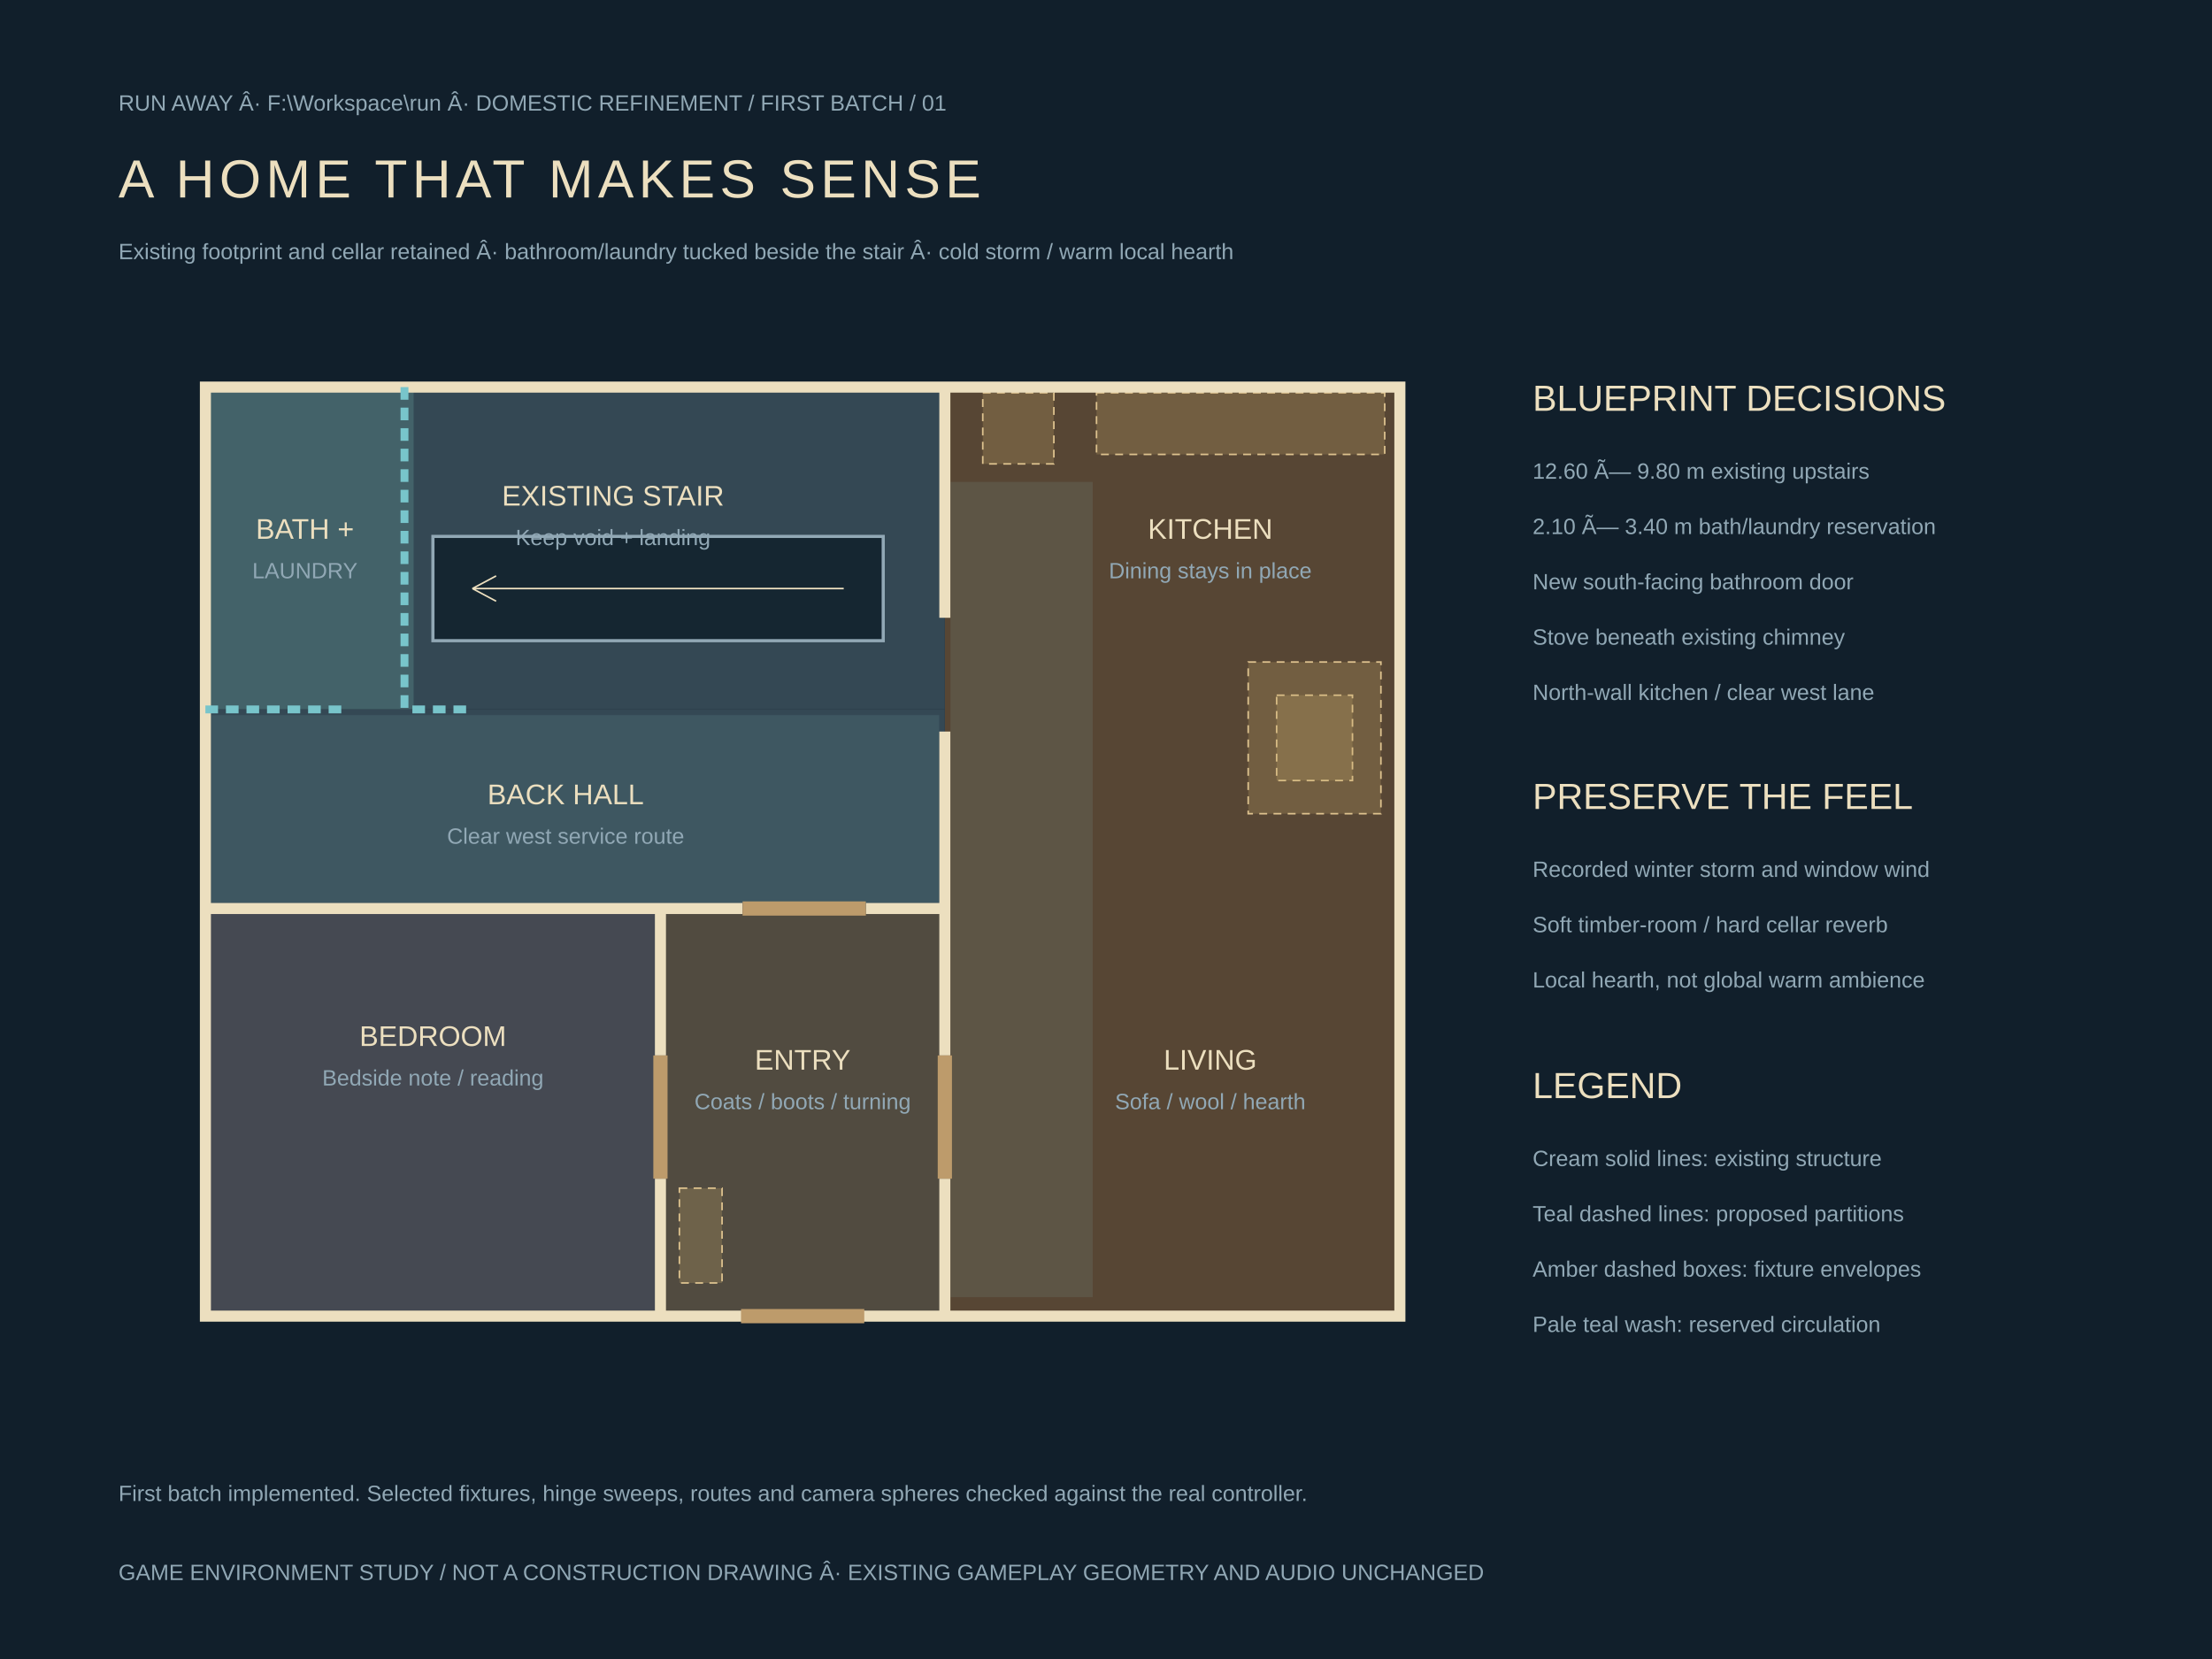
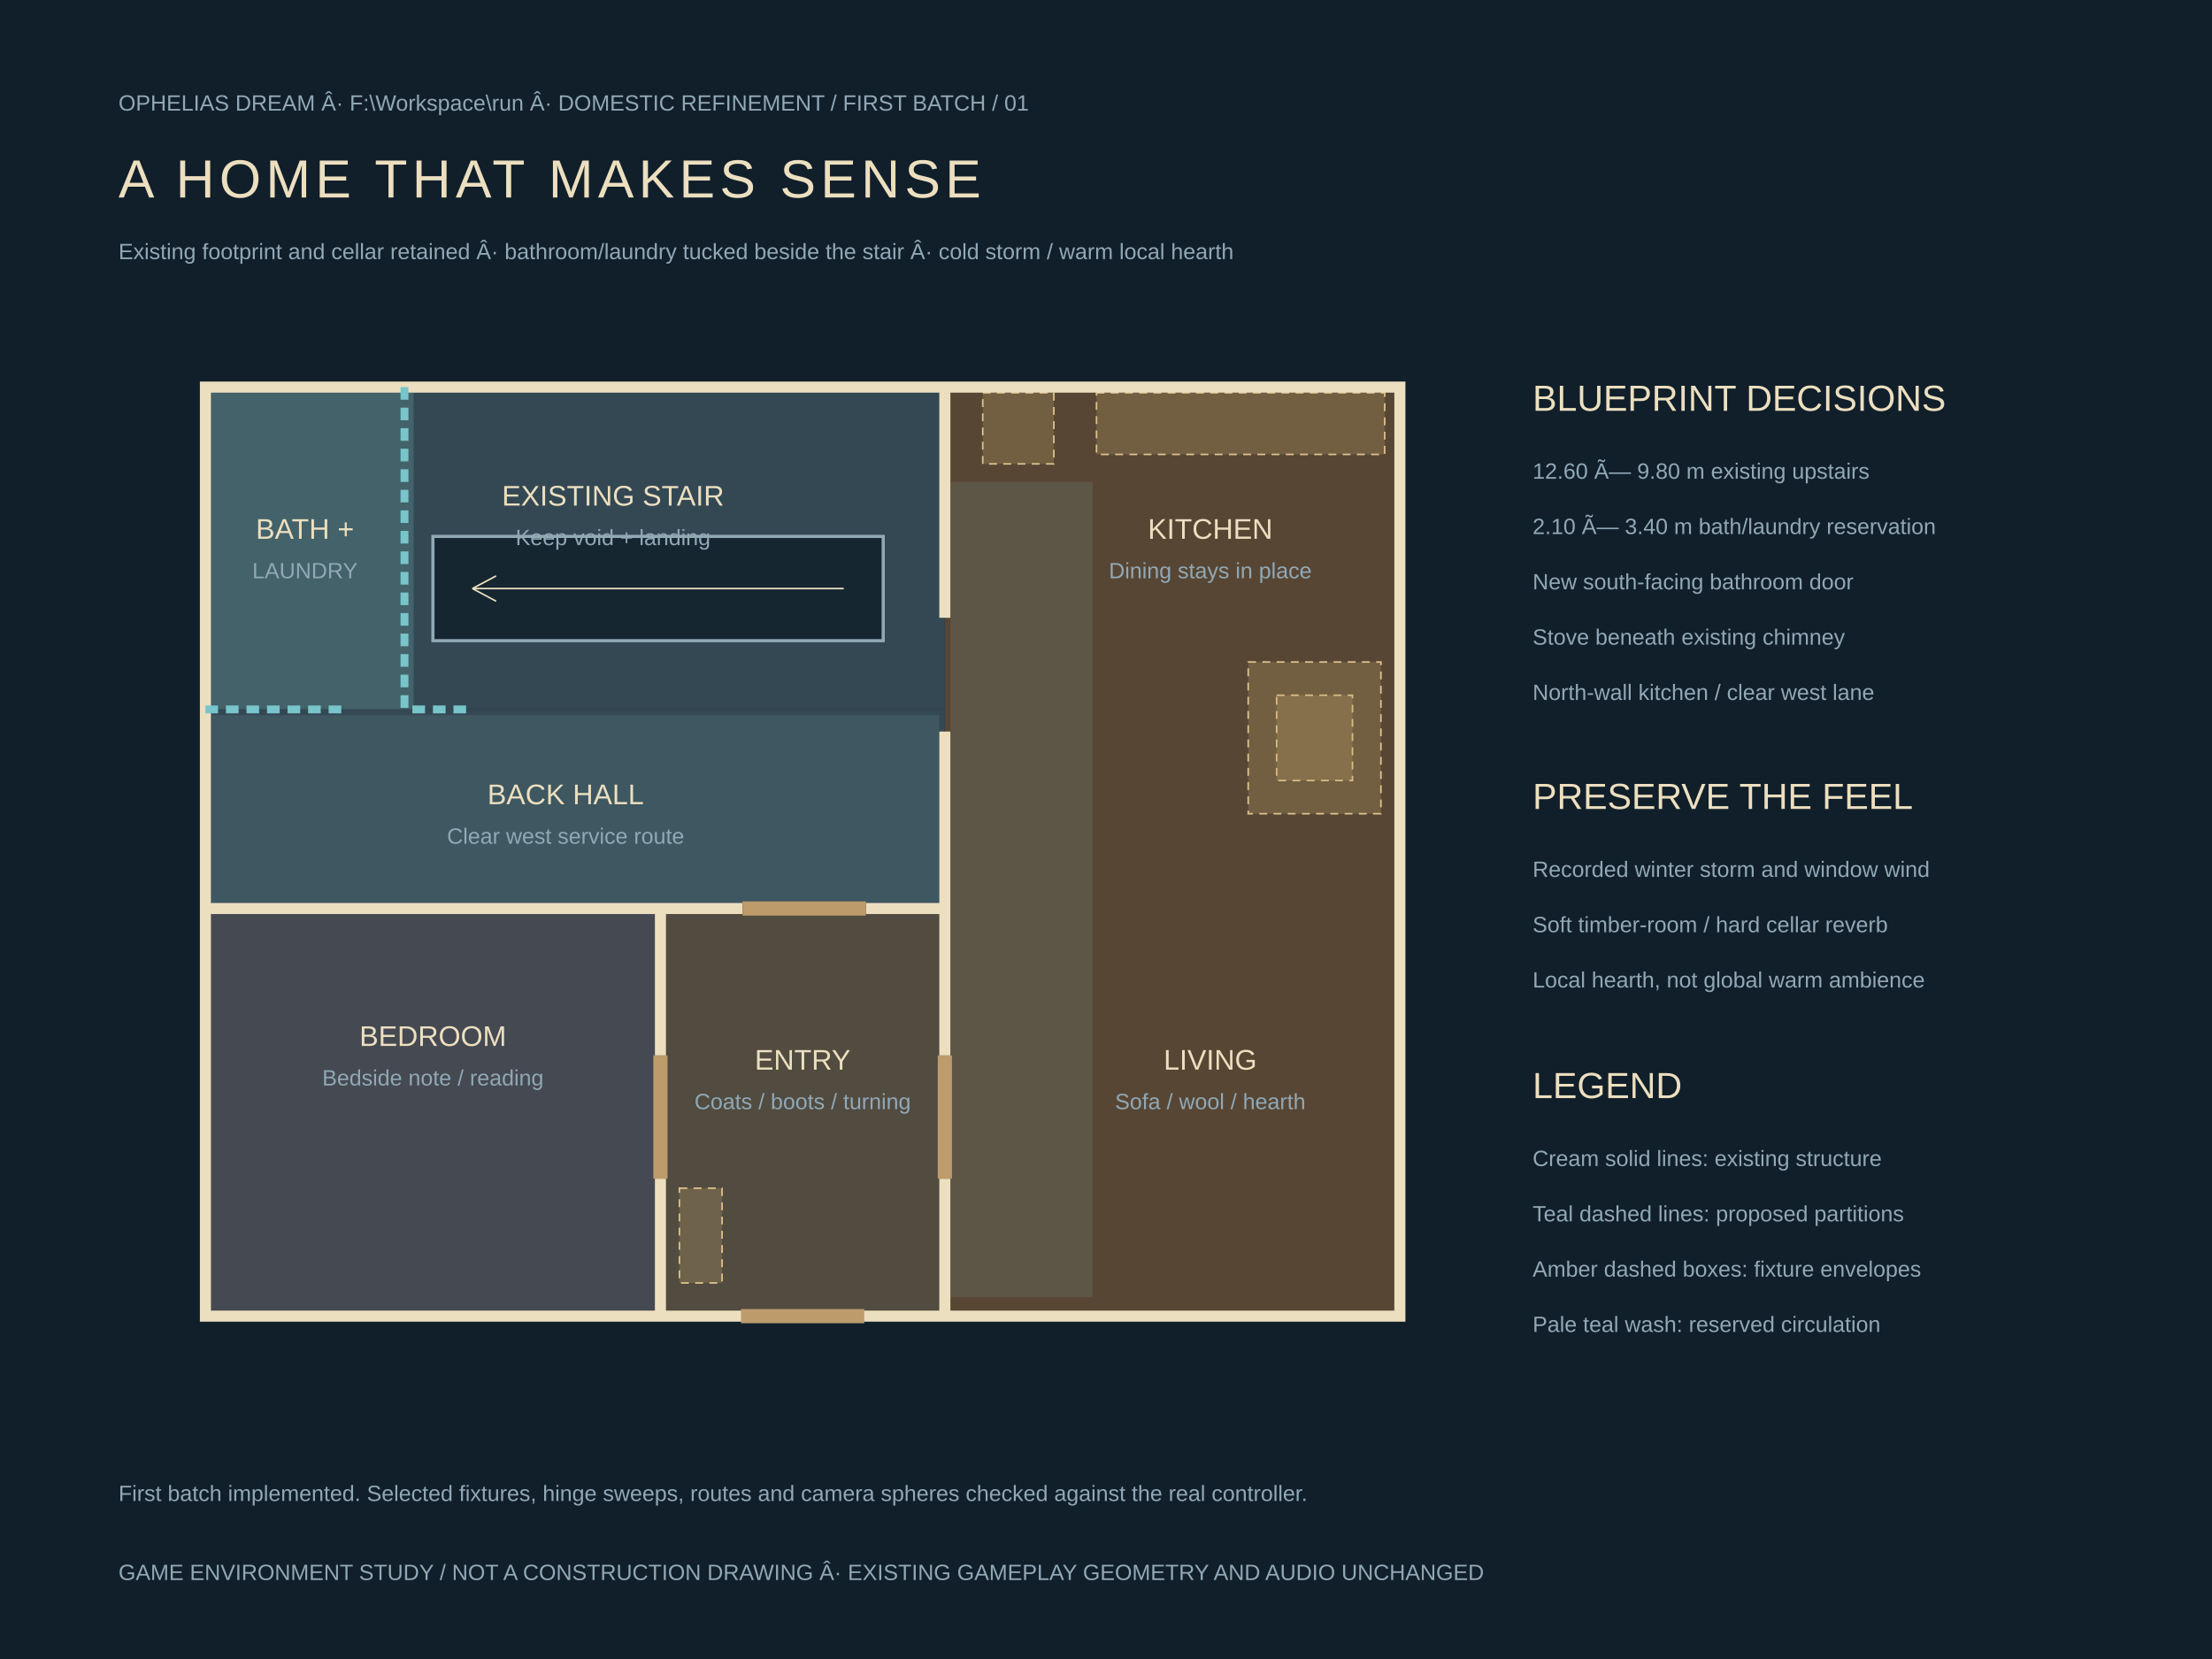
<svg xmlns="http://www.w3.org/2000/svg" width="1400" height="1050" viewBox="0 0 1400 1050">
  <rect width="1400" height="1050" fill="#111f2b" />
  <style>text{font-family:Segoe UI,Arial,sans-serif;fill:#ecdfbf}.small{font-size:14px;fill:#91a8b5}.wall{stroke:#ecdfbf;stroke-width:7;fill:none}</style>
-   <text x="75" y="70" class="small">RUN AWAY Â· F:\Workspace\run Â· DOMESTIC REFINEMENT / FIRST BATCH / 01</text>
+   <text x="75" y="70" class="small">OPHELIAS DREAM Â· F:\Workspace\run Â· DOMESTIC REFINEMENT / FIRST BATCH / 01</text>
  <text x="75" y="125" font-size="34" letter-spacing="3">A HOME THAT MAKES SENSE</text>
  <text x="75" y="164" class="small">Existing footprint and cellar retained Â· bathroom/laundry tucked beside the stair Â· cold storm / warm local hearth</text>
  <rect x="130.0" y="575.0" width="288.0" height="258" fill="#454952" />
  <rect x="418.0" y="575.0" width="180.0" height="258" fill="#514b40" />
  <rect x="598.0" y="245.0" width="288.0" height="588.0" fill="#574634" />
  <rect x="130.0" y="245.0" width="132.0" height="204" fill="#436269" />
  <rect x="130.0" y="449.0" width="468.0" height="126.0" fill="#344854" />
  <rect x="262.0" y="245.0" width="336.0" height="204" fill="#344854" />
  <rect x="694.0" y="248.6" width="182.4" height="39" fill="#c7aa6a" fill-opacity=".25" stroke="#ddc28e" stroke-dasharray="5 4" />
  <rect x="622.0" y="248.6" width="45.0" height="45.0" fill="#c7aa6a" fill-opacity=".25" stroke="#ddc28e" stroke-dasharray="5 4" />
  <rect x="808.0" y="440.0" width="48" height="54" fill="#c7aa6a" fill-opacity=".25" stroke="#ddc28e" stroke-dasharray="5 4" />
  <rect x="790.0" y="419.0" width="84" height="96.0" fill="#c7aa6a" fill-opacity=".25" stroke="#ddc28e" stroke-dasharray="5 4" />
  <rect x="430.0" y="752.0" width="27" height="60.0" fill="#c7aa6a" fill-opacity=".25" stroke="#ddc28e" stroke-dasharray="5 4" />
  <rect x="133.6" y="452.6" width="460.8" height="118.8" fill="#8bc5c5" opacity=".12" />
  <rect x="601.6" y="305.0" width="90.0" height="516.0" fill="#8bc5c5" opacity=".12" />
  <rect x="130" y="245" width="756" height="588" class="wall" />
  <path d="M256 245 V449 M130 449 H217 M295 449 H256" stroke="#78c5cb" stroke-width="5" fill="none" stroke-dasharray="8 5" />
  <path d="M130 575 H470 M548 575 H598 M418 575 V668 M418 746 V833 M598 245 V391 M598 463 V668 M598 746 V833" class="wall" />
  <path d="M469 833 H547 M418 668 V746 M598 668 V746 M470 575 H548" stroke="#bd9b6b" stroke-width="9" />
  <rect x="274.0" y="339.5" width="285" height="66" fill="#152631" stroke="#91a8b5" stroke-width="2" />
  <path d="M534.0 372.5 H299.0 l15 -8 M299.0 372.5 l15 8" stroke="#ecdfbf" fill="none" />
  <text x="193.0" y="341.0" text-anchor="middle" font-size="18">BATH +</text>
  <text x="193.0" y="366.0" text-anchor="middle" class="small">LAUNDRY</text>
  <text x="388.0" y="320.0" text-anchor="middle" font-size="18">EXISTING STAIR</text>
  <text x="388.0" y="345.0" text-anchor="middle" class="small">Keep void + landing</text>
  <text x="358.0" y="509.0" text-anchor="middle" font-size="18">BACK HALL</text>
  <text x="358.0" y="534.0" text-anchor="middle" class="small">Clear west service route</text>
  <text x="274.0" y="662.0" text-anchor="middle" font-size="18">BEDROOM</text>
  <text x="274.0" y="687.0" text-anchor="middle" class="small">Bedside note / reading</text>
  <text x="508.0" y="677.0" text-anchor="middle" font-size="18">ENTRY</text>
  <text x="508.0" y="702.0" text-anchor="middle" class="small">Coats / boots / turning</text>
  <text x="766.0" y="341.0" text-anchor="middle" font-size="18">KITCHEN</text>
  <text x="766.0" y="366.0" text-anchor="middle" class="small">Dining stays in place</text>
  <text x="766.0" y="677.0" text-anchor="middle" font-size="18">LIVING</text>
  <text x="766.0" y="702.0" text-anchor="middle" class="small">Sofa / wool / hearth</text>
  <text x="970" y="260" font-size="23">BLUEPRINT DECISIONS</text>
  <text x="970" y="303" class="small">12.60 Ã— 9.80 m existing upstairs</text>
  <text x="970" y="338" class="small">2.10 Ã— 3.40 m bath/laundry reservation</text>
  <text x="970" y="373" class="small">New south-facing bathroom door</text>
  <text x="970" y="408" class="small">Stove beneath existing chimney</text>
  <text x="970" y="443" class="small">North-wall kitchen / clear west lane</text>
  <text x="970" y="512" font-size="23">PRESERVE THE FEEL</text>
  <text x="970" y="555" class="small">Recorded winter storm and window wind</text>
  <text x="970" y="590" class="small">Soft timber-room / hard cellar reverb</text>
  <text x="970" y="625" class="small">Local hearth, not global warm ambience</text>
  <text x="970" y="695" font-size="23">LEGEND</text>
  <text x="970" y="738" class="small">Cream solid lines: existing structure</text>
  <text x="970" y="773" class="small">Teal dashed lines: proposed partitions</text>
  <text x="970" y="808" class="small">Amber dashed boxes: fixture envelopes</text>
  <text x="970" y="843" class="small">Pale teal wash: reserved circulation</text>
  <text x="75" y="950" class="small">First batch implemented. Selected fixtures, hinge sweeps, routes and camera spheres checked against the real controller.</text>
  <text x="75" y="1000" class="small">GAME ENVIRONMENT STUDY / NOT A CONSTRUCTION DRAWING Â· EXISTING GAMEPLAY GEOMETRY AND AUDIO UNCHANGED</text>
</svg>
